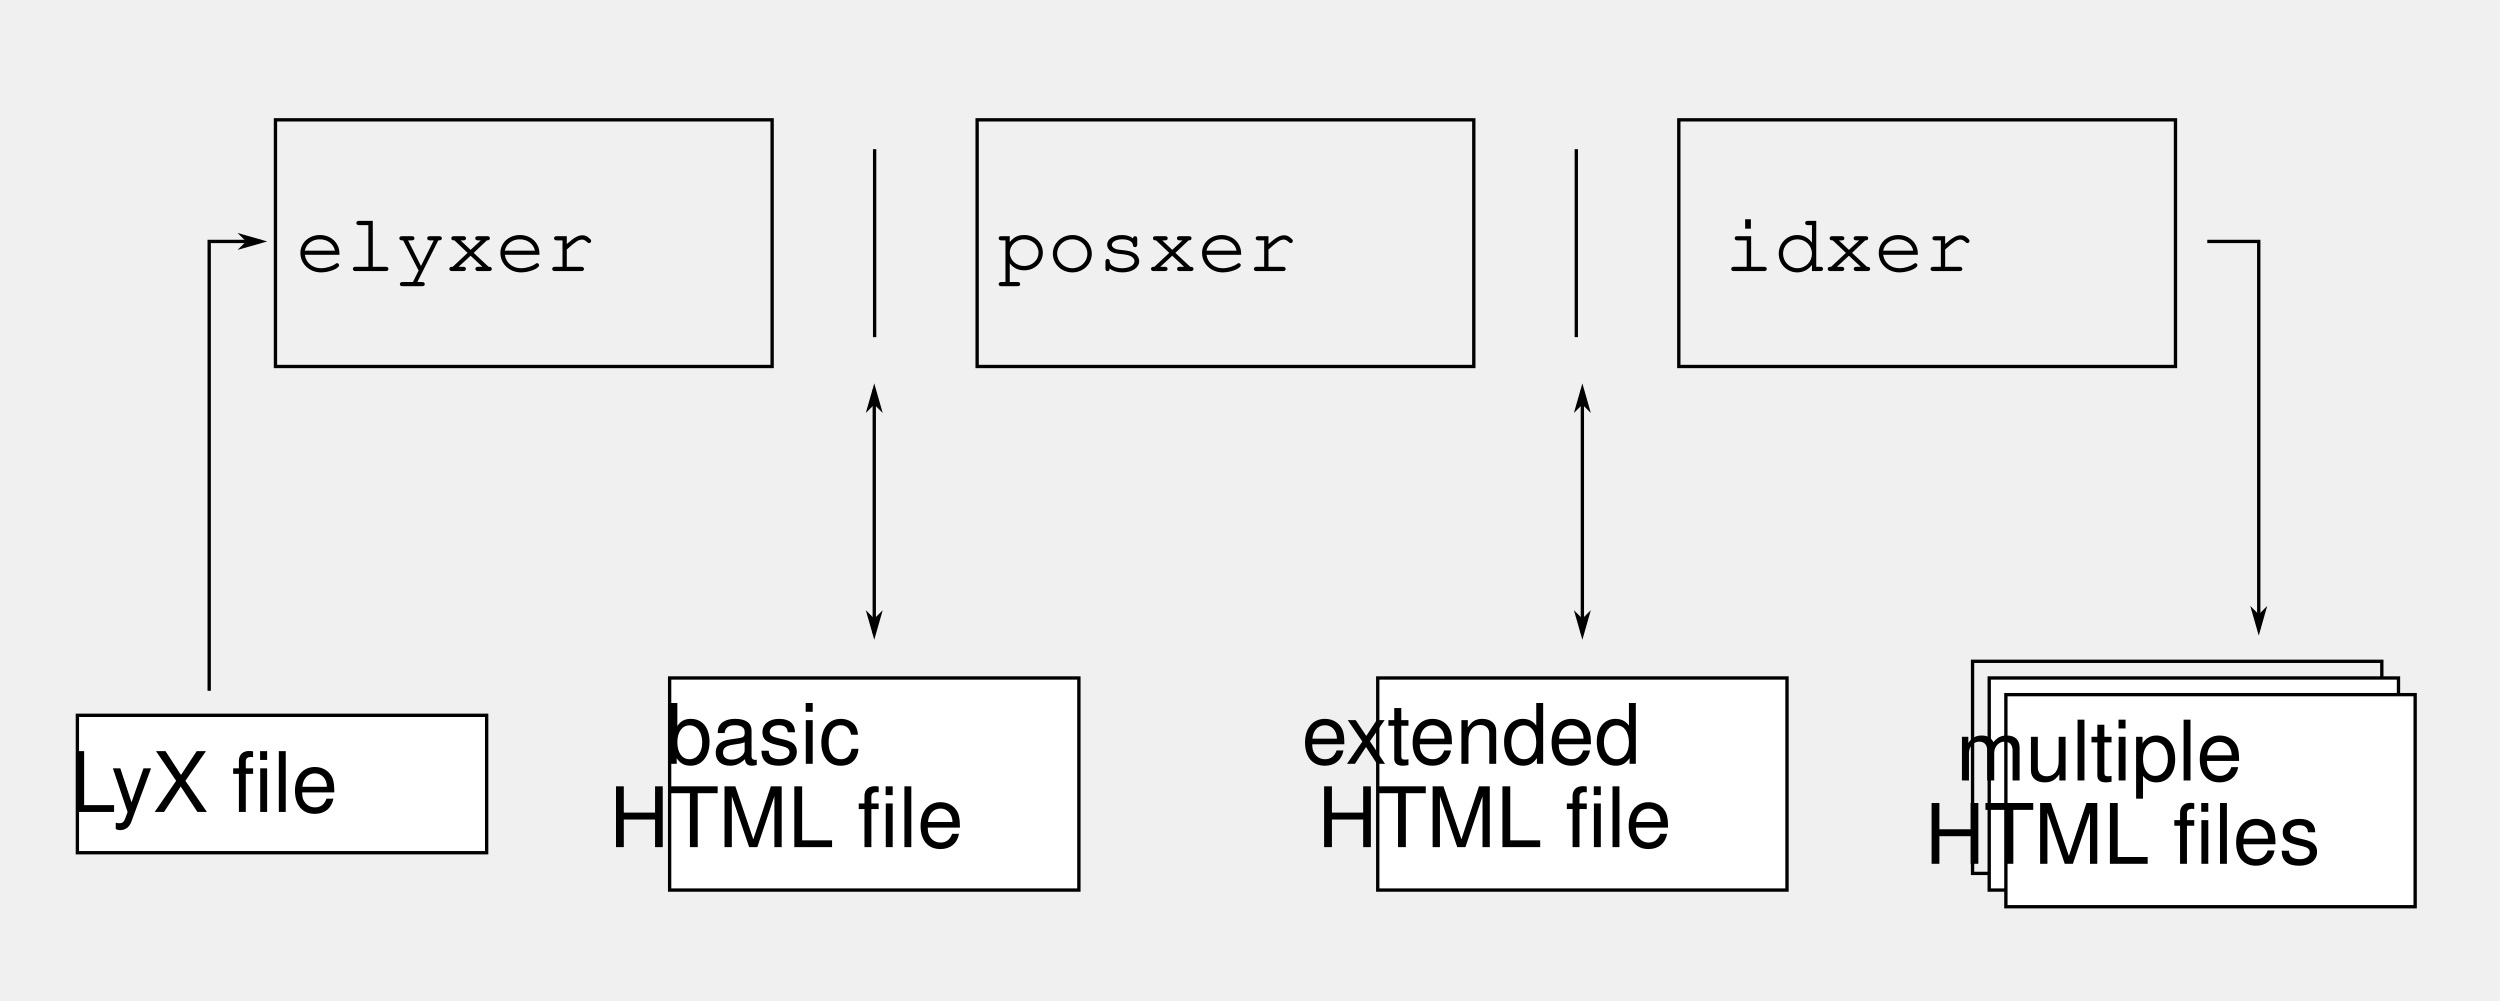
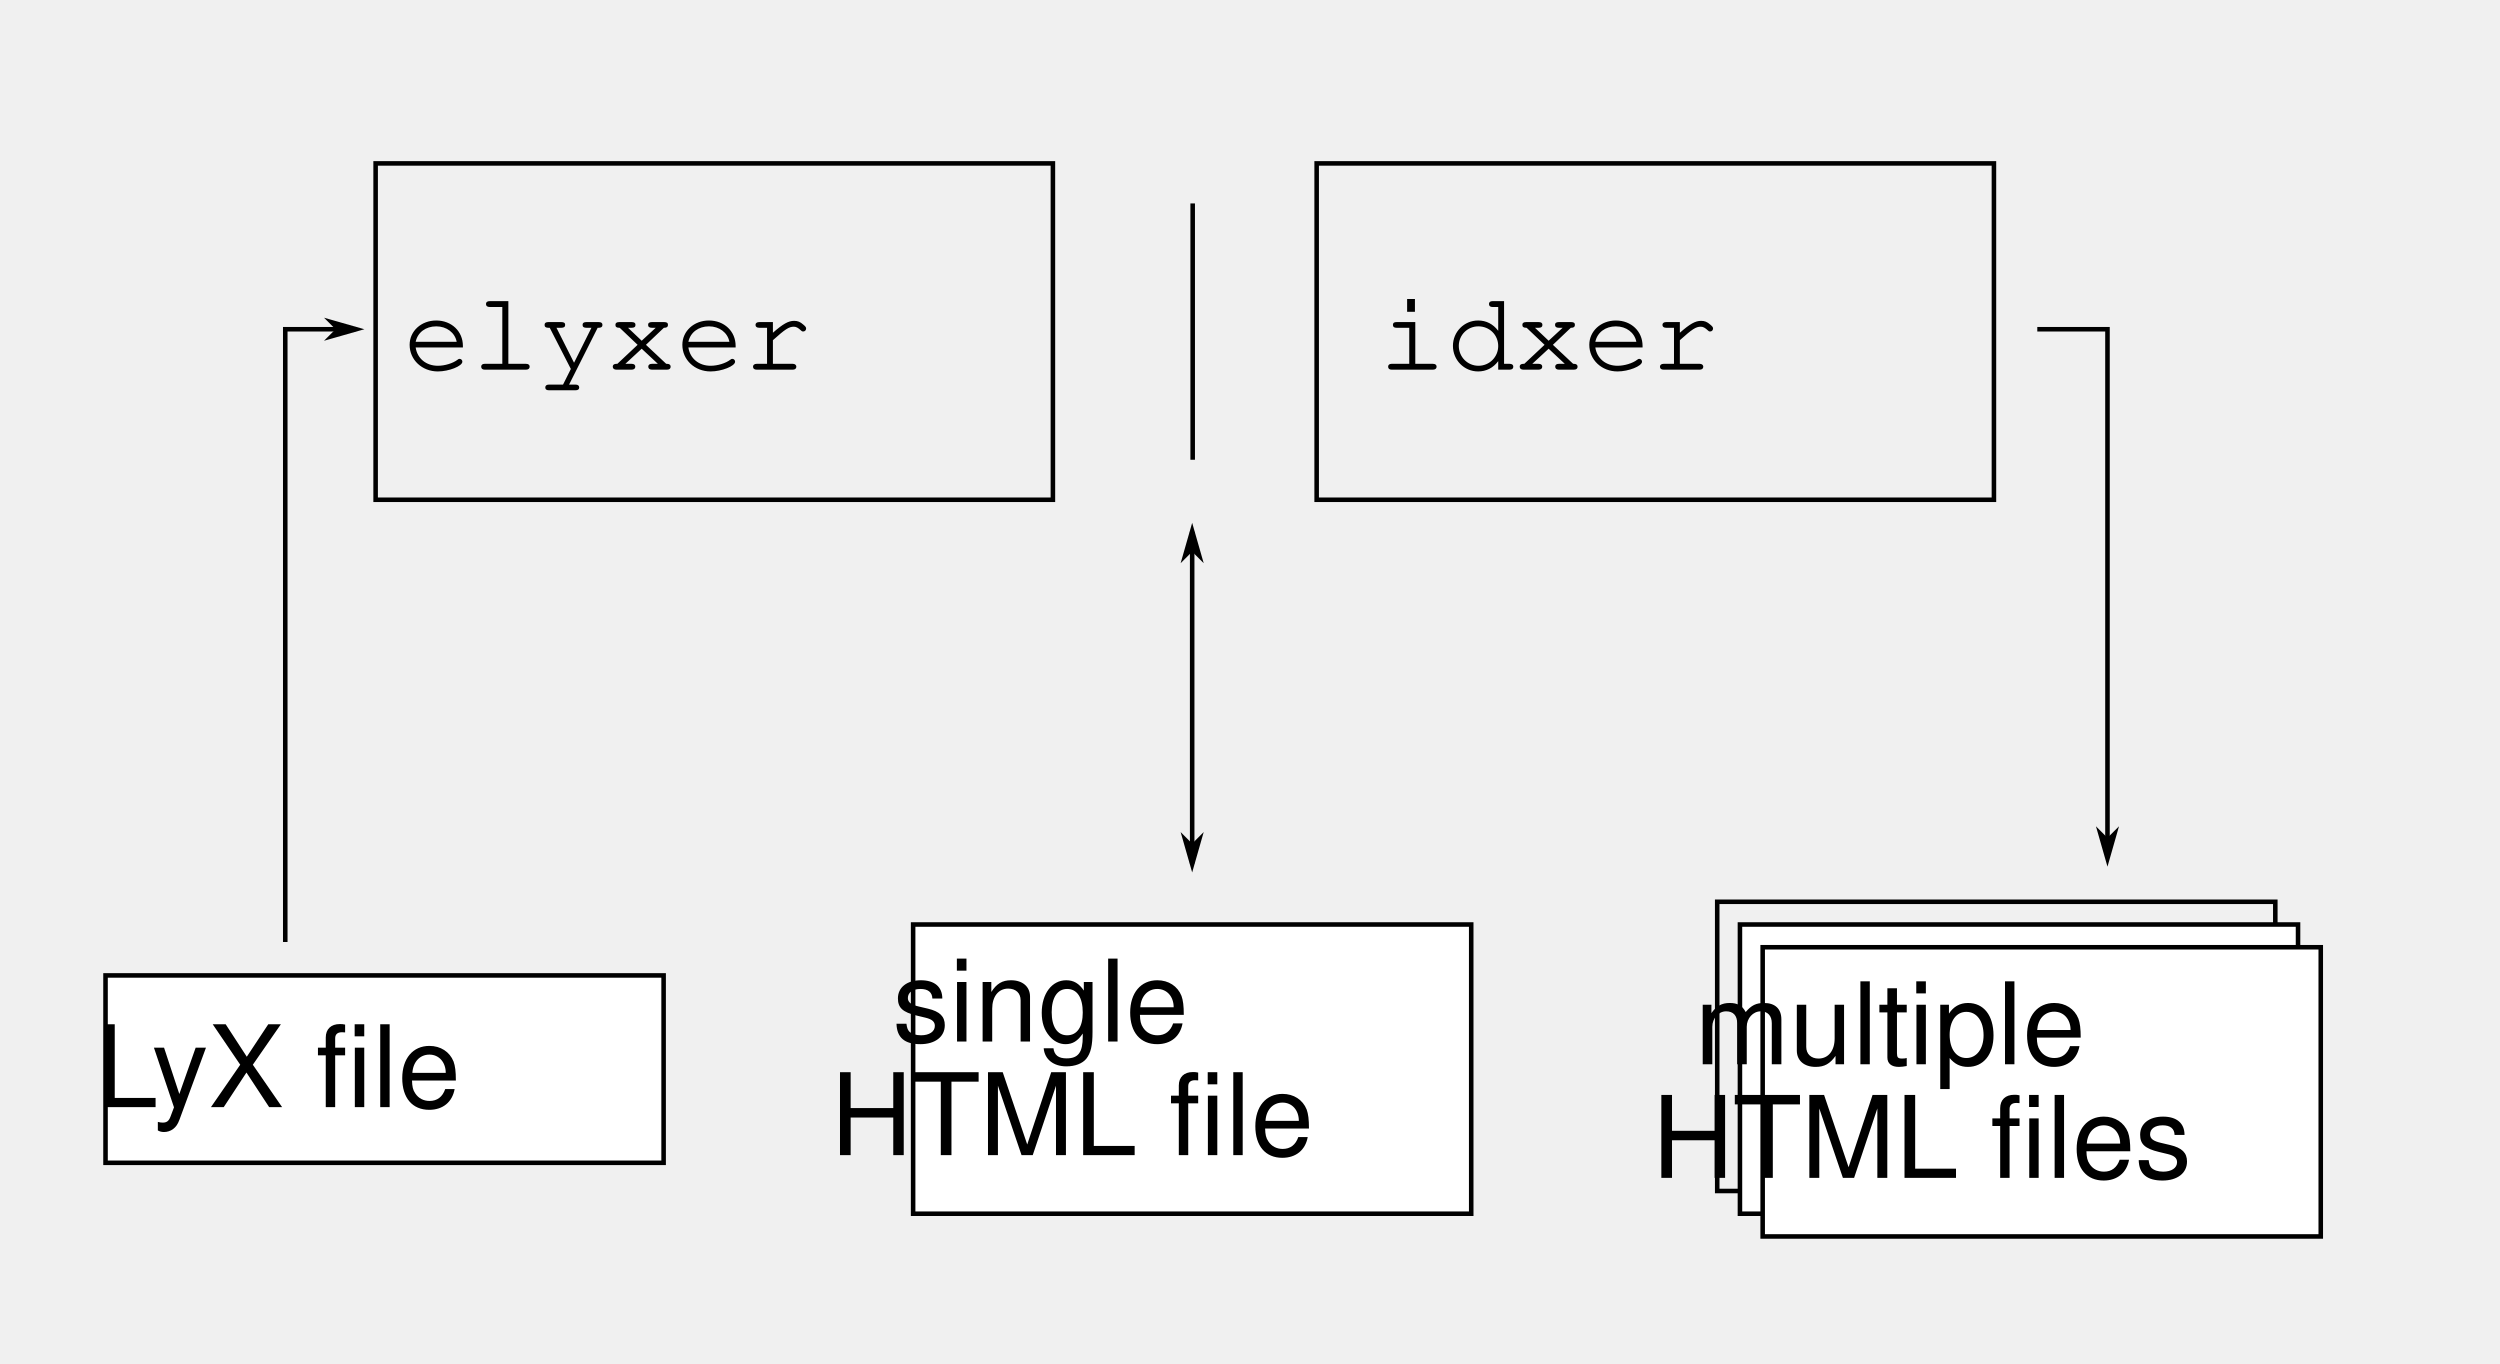
- <svg xmlns="http://www.w3.org/2000/svg" width="300" height="120" id="svg2" version="1.0">
+ <svg xmlns="http://www.w3.org/2000/svg" width="220" height="120" id="svg2" version="1.0">
  <defs id="defs4">
    <marker orient="auto" refY="0" refX="0" id="Arrow1Mstart" style="overflow:visible">
      <path id="path3227" d="M 0,0 L 5,-5 L -12.5,0 L 5,5 L 0,0 z" style="fill-rule:evenodd;stroke:#000000;stroke-width:1pt;marker-start:none" transform="matrix(0.4,0,0,0.4,4,0)" />
    </marker>
    <marker orient="auto" refY="0" refX="0" id="Arrow1Mend" style="overflow:visible">
      <path id="path3230" d="M 0,0 L 5,-5 L -12.5,0 L 5,5 L 0,0 z" style="fill-rule:evenodd;stroke:#000000;stroke-width:1pt;marker-start:none" transform="matrix(-0.4,0,0,-0.4,-4,0)" />
    </marker>
    <marker orient="auto" refY="0" refX="0" id="Arrow1Send" style="overflow:visible">
      <path id="path3236" d="M 0,0 L 5,-5 L -12.5,0 L 5,5 L 0,0 z" style="fill-rule:evenodd;stroke:#000000;stroke-width:1pt;marker-start:none" transform="matrix(-0.2,0,0,-0.2,-1.2,0)" />
    </marker>
    <marker orient="auto" refY="0" refX="0" id="Arrow1Lend" style="overflow:visible">
      <path id="path3224" d="M 0,0 L 5,-5 L -12.5,0 L 5,5 L 0,0 z" style="fill-rule:evenodd;stroke:#000000;stroke-width:1pt;marker-start:none" transform="matrix(-0.8,0,0,-0.8,-10,0)" />
    </marker>
  </defs>
  <g id="layer1">
    <path id="path5581" d="M 31.279,28.973 L 25.103,28.973 L 25.103,82.895" style="fill:none;fill-opacity:1;stroke:#000000;stroke-width:0.4;stroke-linejoin:miter;marker-start:url(#Arrow1Mstart);marker-end:none;stroke-miterlimit:4;stroke-dasharray:none;stroke-dashoffset:0;stroke-opacity:1" />
    <g transform="translate(11.05527,-5.019355)" id="g3212">
      <rect style="fill:none;fill-opacity:1;stroke:#000000;stroke-width:0.4;stroke-linejoin:miter;stroke-miterlimit:4;stroke-dasharray:none;stroke-dashoffset:0;stroke-opacity:1" id="rect3214" width="59.6" height="29.6" x="22" y="19.399" />
      <text xml:space="preserve" style="font-size:10px;font-style:normal;font-variant:normal;font-weight:normal;font-stretch:normal;text-align:center;line-height:100%;writing-mode:lr-tb;text-anchor:middle;fill:#000000;fill-opacity:1;stroke:none;stroke-width:1px;stroke-linecap:butt;stroke-linejoin:miter;stroke-opacity:1;font-family:Nimbus Sans L;-inkscape-font-specification:Nimbus Sans L" x="52.145" y="37.549" id="text3216">
        <tspan style="font-size:10px;font-style:normal;font-variant:normal;font-weight:normal;font-stretch:normal;text-align:center;line-height:100%;writing-mode:lr-tb;text-anchor:middle;font-family:Nimbus Mono L;-inkscape-font-specification:Nimbus Mono L" id="tspan3218" x="52.145" y="37.549">elyxer</tspan>
      </text>
    </g>
    <g transform="translate(-17.95789,59.88349)" id="g3220">
      <rect style="fill:#ffffff;fill-opacity:1;stroke:#000000;stroke-width:0.4;stroke-linejoin:miter;stroke-miterlimit:4;stroke-dasharray:none;stroke-dashoffset:0;stroke-opacity:1" id="rect3222" width="49.112" height="16.49" x="27.244" y="25.954" />
      <text xml:space="preserve" style="font-size:10px;font-style:normal;font-variant:normal;font-weight:normal;font-stretch:normal;text-align:center;line-height:100%;writing-mode:lr-tb;text-anchor:middle;fill:#000000;fill-opacity:1;stroke:none;stroke-width:1px;stroke-linecap:butt;stroke-linejoin:miter;stroke-opacity:1;font-family:Nimbus Sans L;-inkscape-font-specification:Nimbus Sans L" x="52.145" y="37.549" id="text3224">
        <tspan id="tspan3226" x="52.145" y="37.549">LyX file</tspan>
      </text>
    </g>
    <path style="fill:none;fill-opacity:1;stroke:#000000;stroke-width:0.4;stroke-linejoin:miter;stroke-miterlimit:4;stroke-dasharray:none;stroke-dashoffset:0;stroke-opacity:1" d="M 104.956,17.902 L 104.956,40.458" id="path3228" />
-     <g id="g3230" transform="translate(95.25632,-5.019355)">
-       <rect y="19.399" x="22" height="29.6" width="59.6" id="rect3232" style="fill:none;fill-opacity:1;stroke:#000000;stroke-width:0.4;stroke-linejoin:miter;stroke-miterlimit:4;stroke-dasharray:none;stroke-dashoffset:0;stroke-opacity:1" />
-       <text id="text3234" y="37.549" x="52.145" style="font-size:10px;font-style:normal;font-variant:normal;font-weight:normal;font-stretch:normal;text-align:center;line-height:100%;writing-mode:lr-tb;text-anchor:middle;fill:#000000;fill-opacity:1;stroke:none;stroke-width:1px;stroke-linecap:butt;stroke-linejoin:miter;stroke-opacity:1;font-family:Nimbus Sans L;-inkscape-font-specification:Nimbus Sans L" xml:space="preserve">
-         <tspan y="37.549" x="52.145" id="tspan3236" style="font-size:10px;font-style:normal;font-variant:normal;font-weight:normal;font-stretch:normal;text-align:center;line-height:100%;writing-mode:lr-tb;text-anchor:middle;font-family:Nimbus Mono L;-inkscape-font-specification:Nimbus Mono L">posxer</tspan>
-       </text>
-     </g>
-     <g id="g3238" transform="translate(179.4574,-5.019355)">
+     <g id="g3238" transform="translate(93.86585,-5.019355)">
      <rect y="19.399" x="22" height="29.6" width="59.6" id="rect3240" style="fill:none;fill-opacity:1;stroke:#000000;stroke-width:0.4;stroke-linejoin:miter;stroke-miterlimit:4;stroke-dasharray:none;stroke-dashoffset:0;stroke-opacity:1" />
      <text id="text3242" y="37.549" x="52.145" style="font-size:10px;font-style:normal;font-variant:normal;font-weight:normal;font-stretch:normal;text-align:center;line-height:100%;writing-mode:lr-tb;text-anchor:middle;fill:#000000;fill-opacity:1;stroke:none;stroke-width:1px;stroke-linecap:butt;stroke-linejoin:miter;stroke-opacity:1;font-family:Nimbus Sans L;-inkscape-font-specification:Nimbus Sans L" xml:space="preserve">
        <tspan y="37.549" x="52.145" id="tspan3244" style="font-size:10px;font-style:normal;font-variant:normal;font-weight:normal;font-stretch:normal;text-align:center;line-height:100%;writing-mode:lr-tb;text-anchor:middle;font-family:Nimbus Mono L;-inkscape-font-specification:Nimbus Mono L">idxer</tspan>
      </text>
    </g>
    <g id="g3246" transform="translate(53.1109,55.40306)">
      <rect y="25.954" x="27.244" height="25.451" width="49.112" id="rect3248" style="fill:#ffffff;fill-opacity:1;stroke:#000000;stroke-width:0.4;stroke-linejoin:miter;stroke-miterlimit:4;stroke-dasharray:none;stroke-dashoffset:0;stroke-opacity:1" />
      <text id="text3250" y="36.25" x="50.978" style="font-size:10px;font-style:normal;font-variant:normal;font-weight:normal;font-stretch:normal;text-align:center;line-height:100%;writing-mode:lr-tb;text-anchor:middle;fill:#000000;fill-opacity:1;stroke:none;stroke-width:1px;stroke-linecap:butt;stroke-linejoin:miter;stroke-opacity:1;font-family:Nimbus Sans L;-inkscape-font-specification:Nimbus Sans L" xml:space="preserve">
-         <tspan y="36.25" x="50.978" id="tspan3252">basic</tspan>
+         <tspan y="36.25" x="50.978" id="tspan3252">single</tspan>
        <tspan y="46.25" x="50.978" id="tspan3270">HTML file</tspan>
      </text>
    </g>
-     <path id="path3254" d="M 189.157,17.902 L 189.157,40.458" style="fill:none;fill-opacity:1;stroke:#000000;stroke-width:0.4;stroke-linejoin:miter;stroke-miterlimit:4;stroke-dasharray:none;stroke-dashoffset:0;stroke-opacity:1" />
-     <g transform="translate(209.4622,53.40306)" id="g3272">
+     <g transform="translate(123.8707,53.40306)" id="g3272">
      <rect style="fill:none;fill-opacity:1;stroke:#000000;stroke-width:0.4;stroke-linejoin:miter;stroke-miterlimit:4;stroke-dasharray:none;stroke-dashoffset:0;stroke-opacity:1" id="rect3274" width="49.112" height="25.451" x="27.244" y="25.954" />
      <rect y="27.954" x="29.244" height="25.451" width="49.112" id="rect3286" style="fill:#ffffff;fill-opacity:1;stroke:#000000;stroke-width:0.4;stroke-linejoin:miter;stroke-miterlimit:4;stroke-dasharray:none;stroke-dashoffset:0;stroke-opacity:1" />
      <rect style="fill:#ffffff;fill-opacity:1;stroke:#000000;stroke-width:0.4;stroke-linejoin:miter;stroke-miterlimit:4;stroke-dasharray:none;stroke-dashoffset:0;stroke-opacity:1" id="rect3288" width="49.112" height="25.451" x="31.244" y="29.954" />
      <text xml:space="preserve" style="font-size:10px;font-style:normal;font-variant:normal;font-weight:normal;font-stretch:normal;text-align:center;line-height:100%;writing-mode:lr-tb;text-anchor:middle;fill:#000000;fill-opacity:1;stroke:none;stroke-width:1px;stroke-linecap:butt;stroke-linejoin:miter;stroke-opacity:1;font-family:Nimbus Sans L;-inkscape-font-specification:Nimbus Sans L" x="54.978" y="40.25" id="text3276">
        <tspan id="tspan3280" x="54.978" y="40.25">multiple</tspan>
        <tspan x="54.978" y="50.25" id="tspan3284">HTML files</tspan>
      </text>
    </g>
-     <g transform="translate(138.0844,55.40306)" id="g3290">
-       <rect style="fill:#ffffff;fill-opacity:1;stroke:#000000;stroke-width:0.4;stroke-linejoin:miter;stroke-miterlimit:4;stroke-dasharray:none;stroke-dashoffset:0;stroke-opacity:1" id="rect3292" width="49.112" height="25.451" x="27.244" y="25.954" />
-       <text xml:space="preserve" style="font-size:10px;font-style:normal;font-variant:normal;font-weight:normal;font-stretch:normal;text-align:center;line-height:100%;writing-mode:lr-tb;text-anchor:middle;fill:#000000;fill-opacity:1;stroke:none;stroke-width:1px;stroke-linecap:butt;stroke-linejoin:miter;stroke-opacity:1;font-family:Nimbus Sans L;-inkscape-font-specification:Nimbus Sans L" x="50.978" y="36.25" id="text3294">
-         <tspan id="tspan3298" x="50.978" y="36.25">extended</tspan>
-         <tspan x="50.978" y="46.25" id="tspan3302">HTML file</tspan>
-       </text>
-     </g>
    <path style="fill:none;fill-opacity:1;stroke:#000000;stroke-width:0.4;stroke-linejoin:miter;marker-start:url(#Arrow1Mstart);marker-end:url(#Arrow1Mend);stroke-miterlimit:4;stroke-dasharray:none;stroke-dashoffset:0;stroke-opacity:1" d="M 104.911,46.795 L 104.911,75.987" id="path3304" />
-     <path id="path3839" d="M 189.884,46.795 L 189.884,75.987" style="fill:none;fill-opacity:1;stroke:#000000;stroke-width:0.4;stroke-linejoin:miter;marker-start:url(#Arrow1Mstart);marker-end:url(#Arrow1Mend);stroke-miterlimit:4;stroke-dasharray:none;stroke-dashoffset:0;stroke-opacity:1" />
-     <path style="fill:none;fill-opacity:1;stroke:#000000;stroke-width:0.4;stroke-linejoin:miter;marker-start:none;marker-end:url(#Arrow1Mend);stroke-miterlimit:4;stroke-dasharray:none;stroke-dashoffset:0;stroke-opacity:1" d="M 264.874,28.973 L 271.05,28.973 L 271.05,75.479" id="path3841" />
+     <path style="fill:none;fill-opacity:1;stroke:#000000;stroke-width:0.4;stroke-linejoin:miter;marker-start:none;marker-end:url(#Arrow1Mend);stroke-miterlimit:4;stroke-dasharray:none;stroke-dashoffset:0;stroke-opacity:1" d="M 179.282,28.973 L 185.458,28.973 L 185.458,75.479" id="path3841" />
  </g>
</svg>
